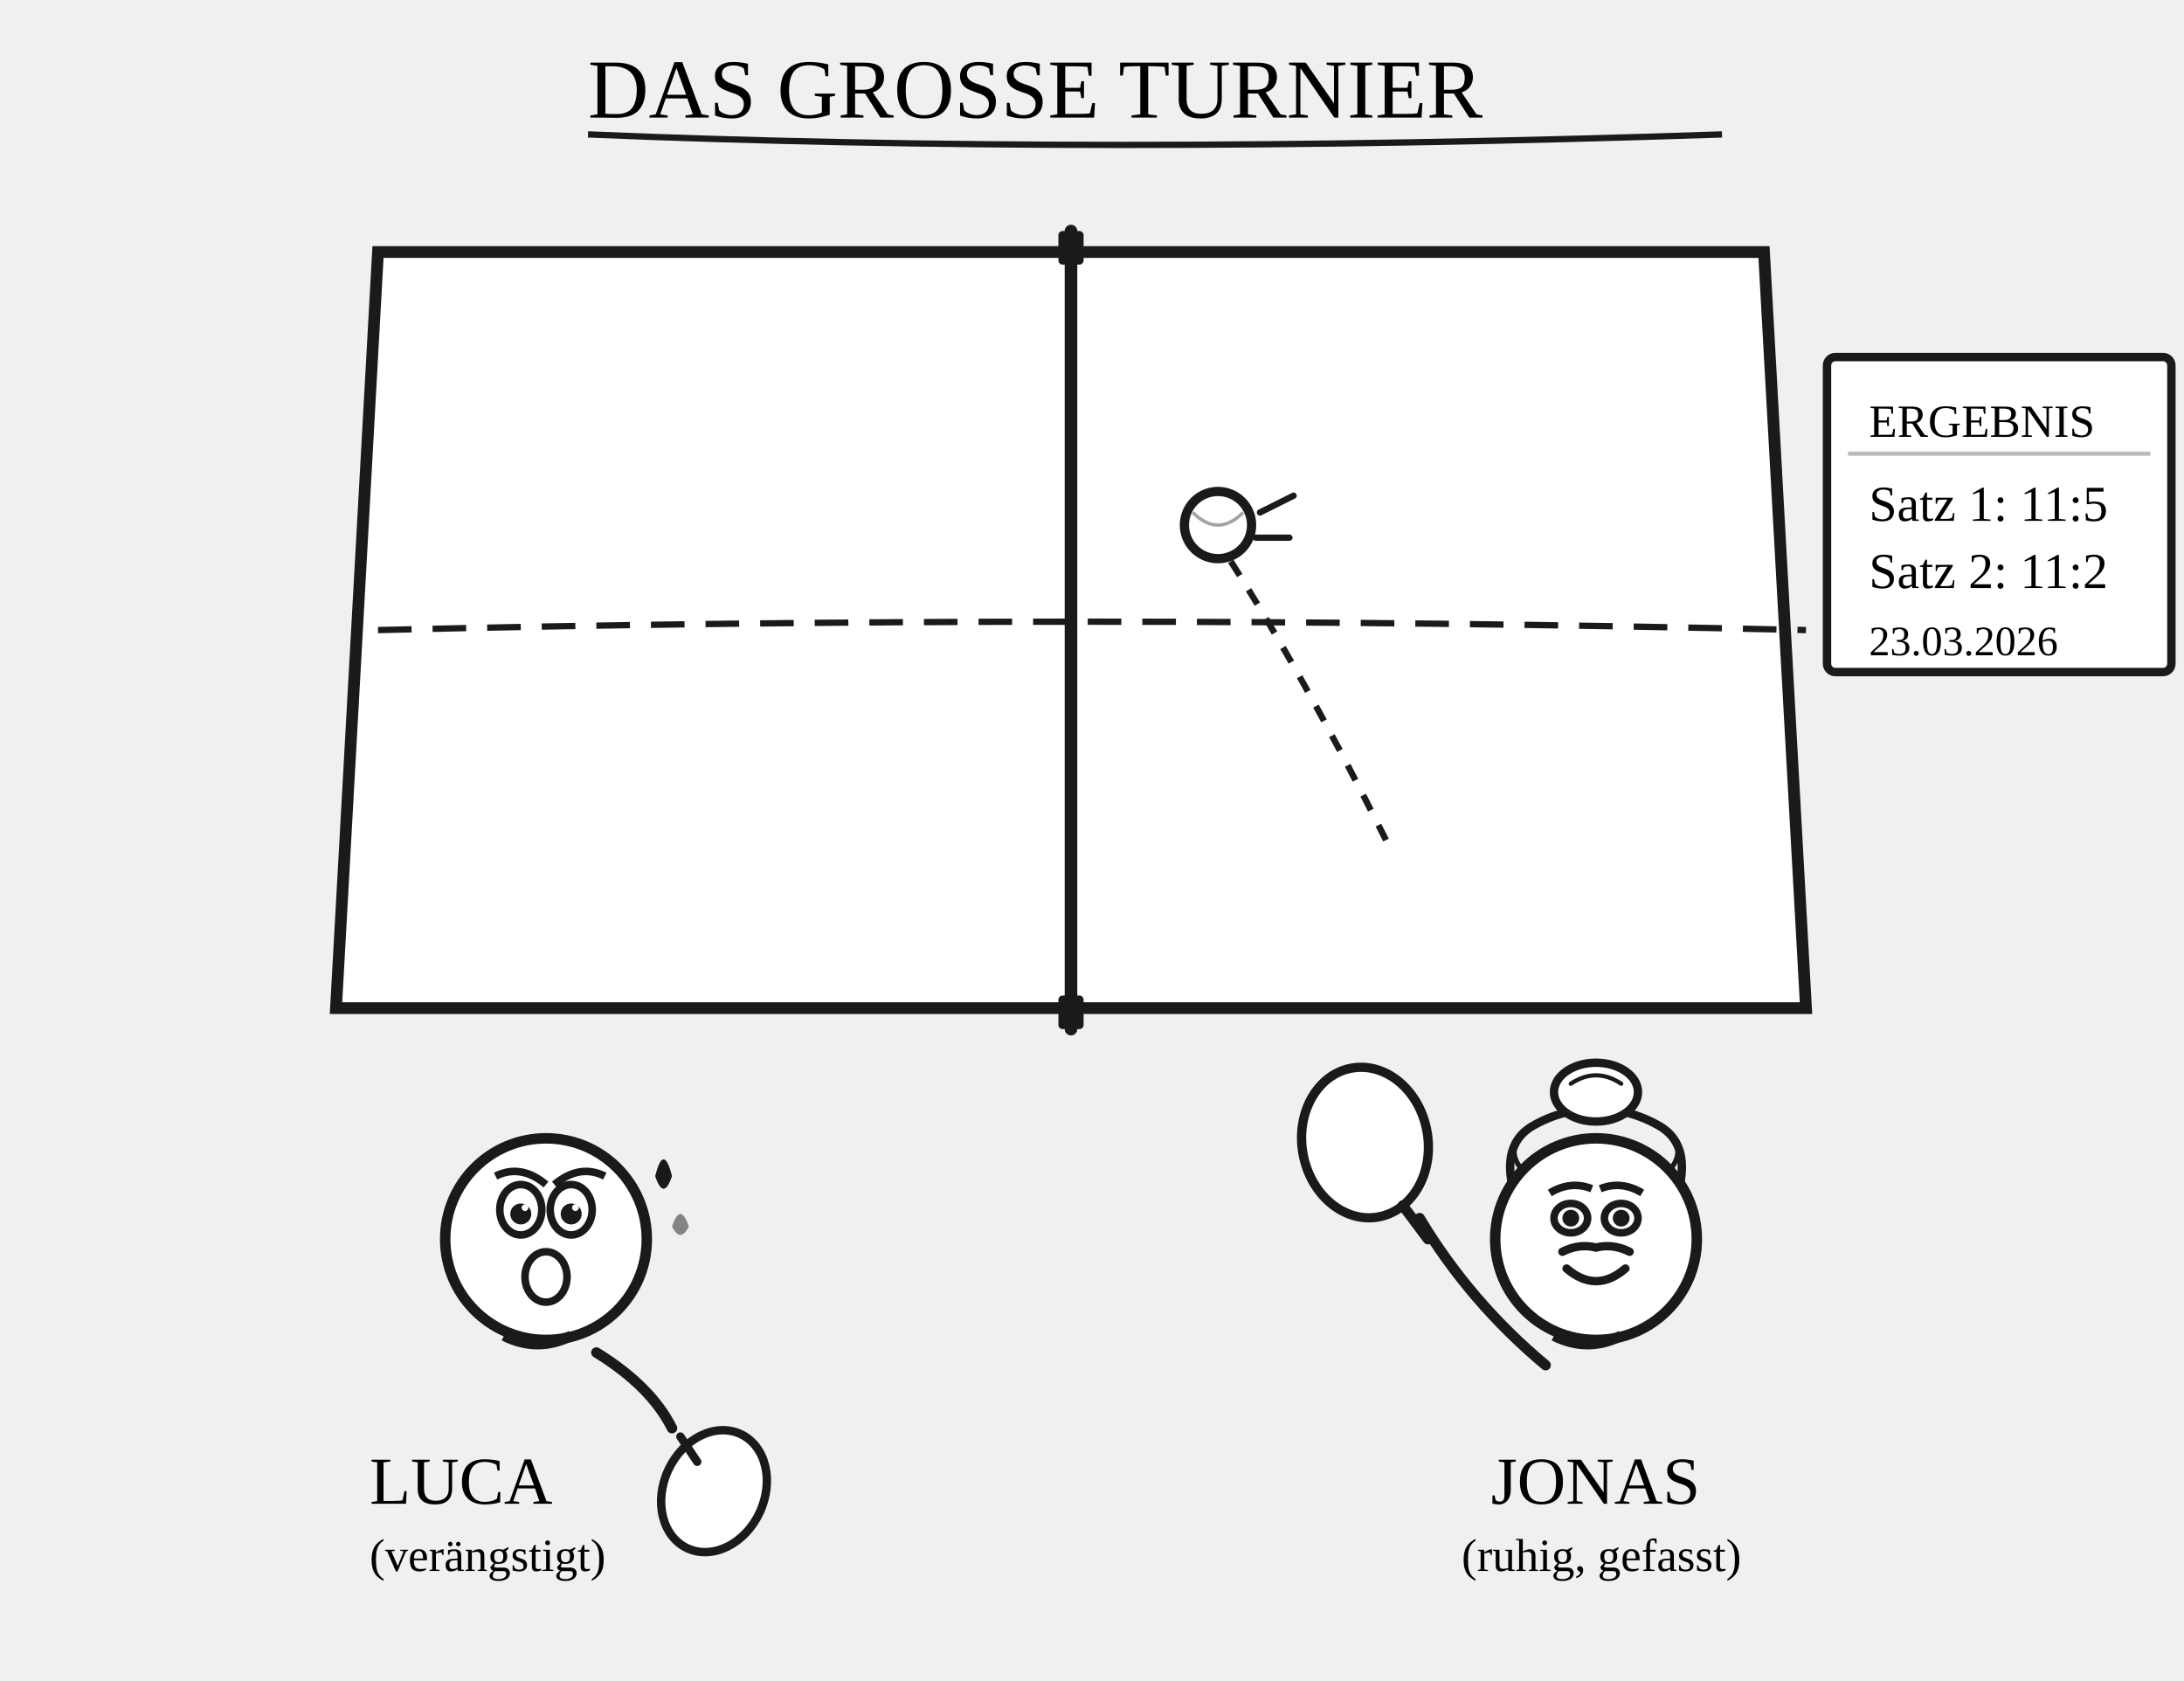
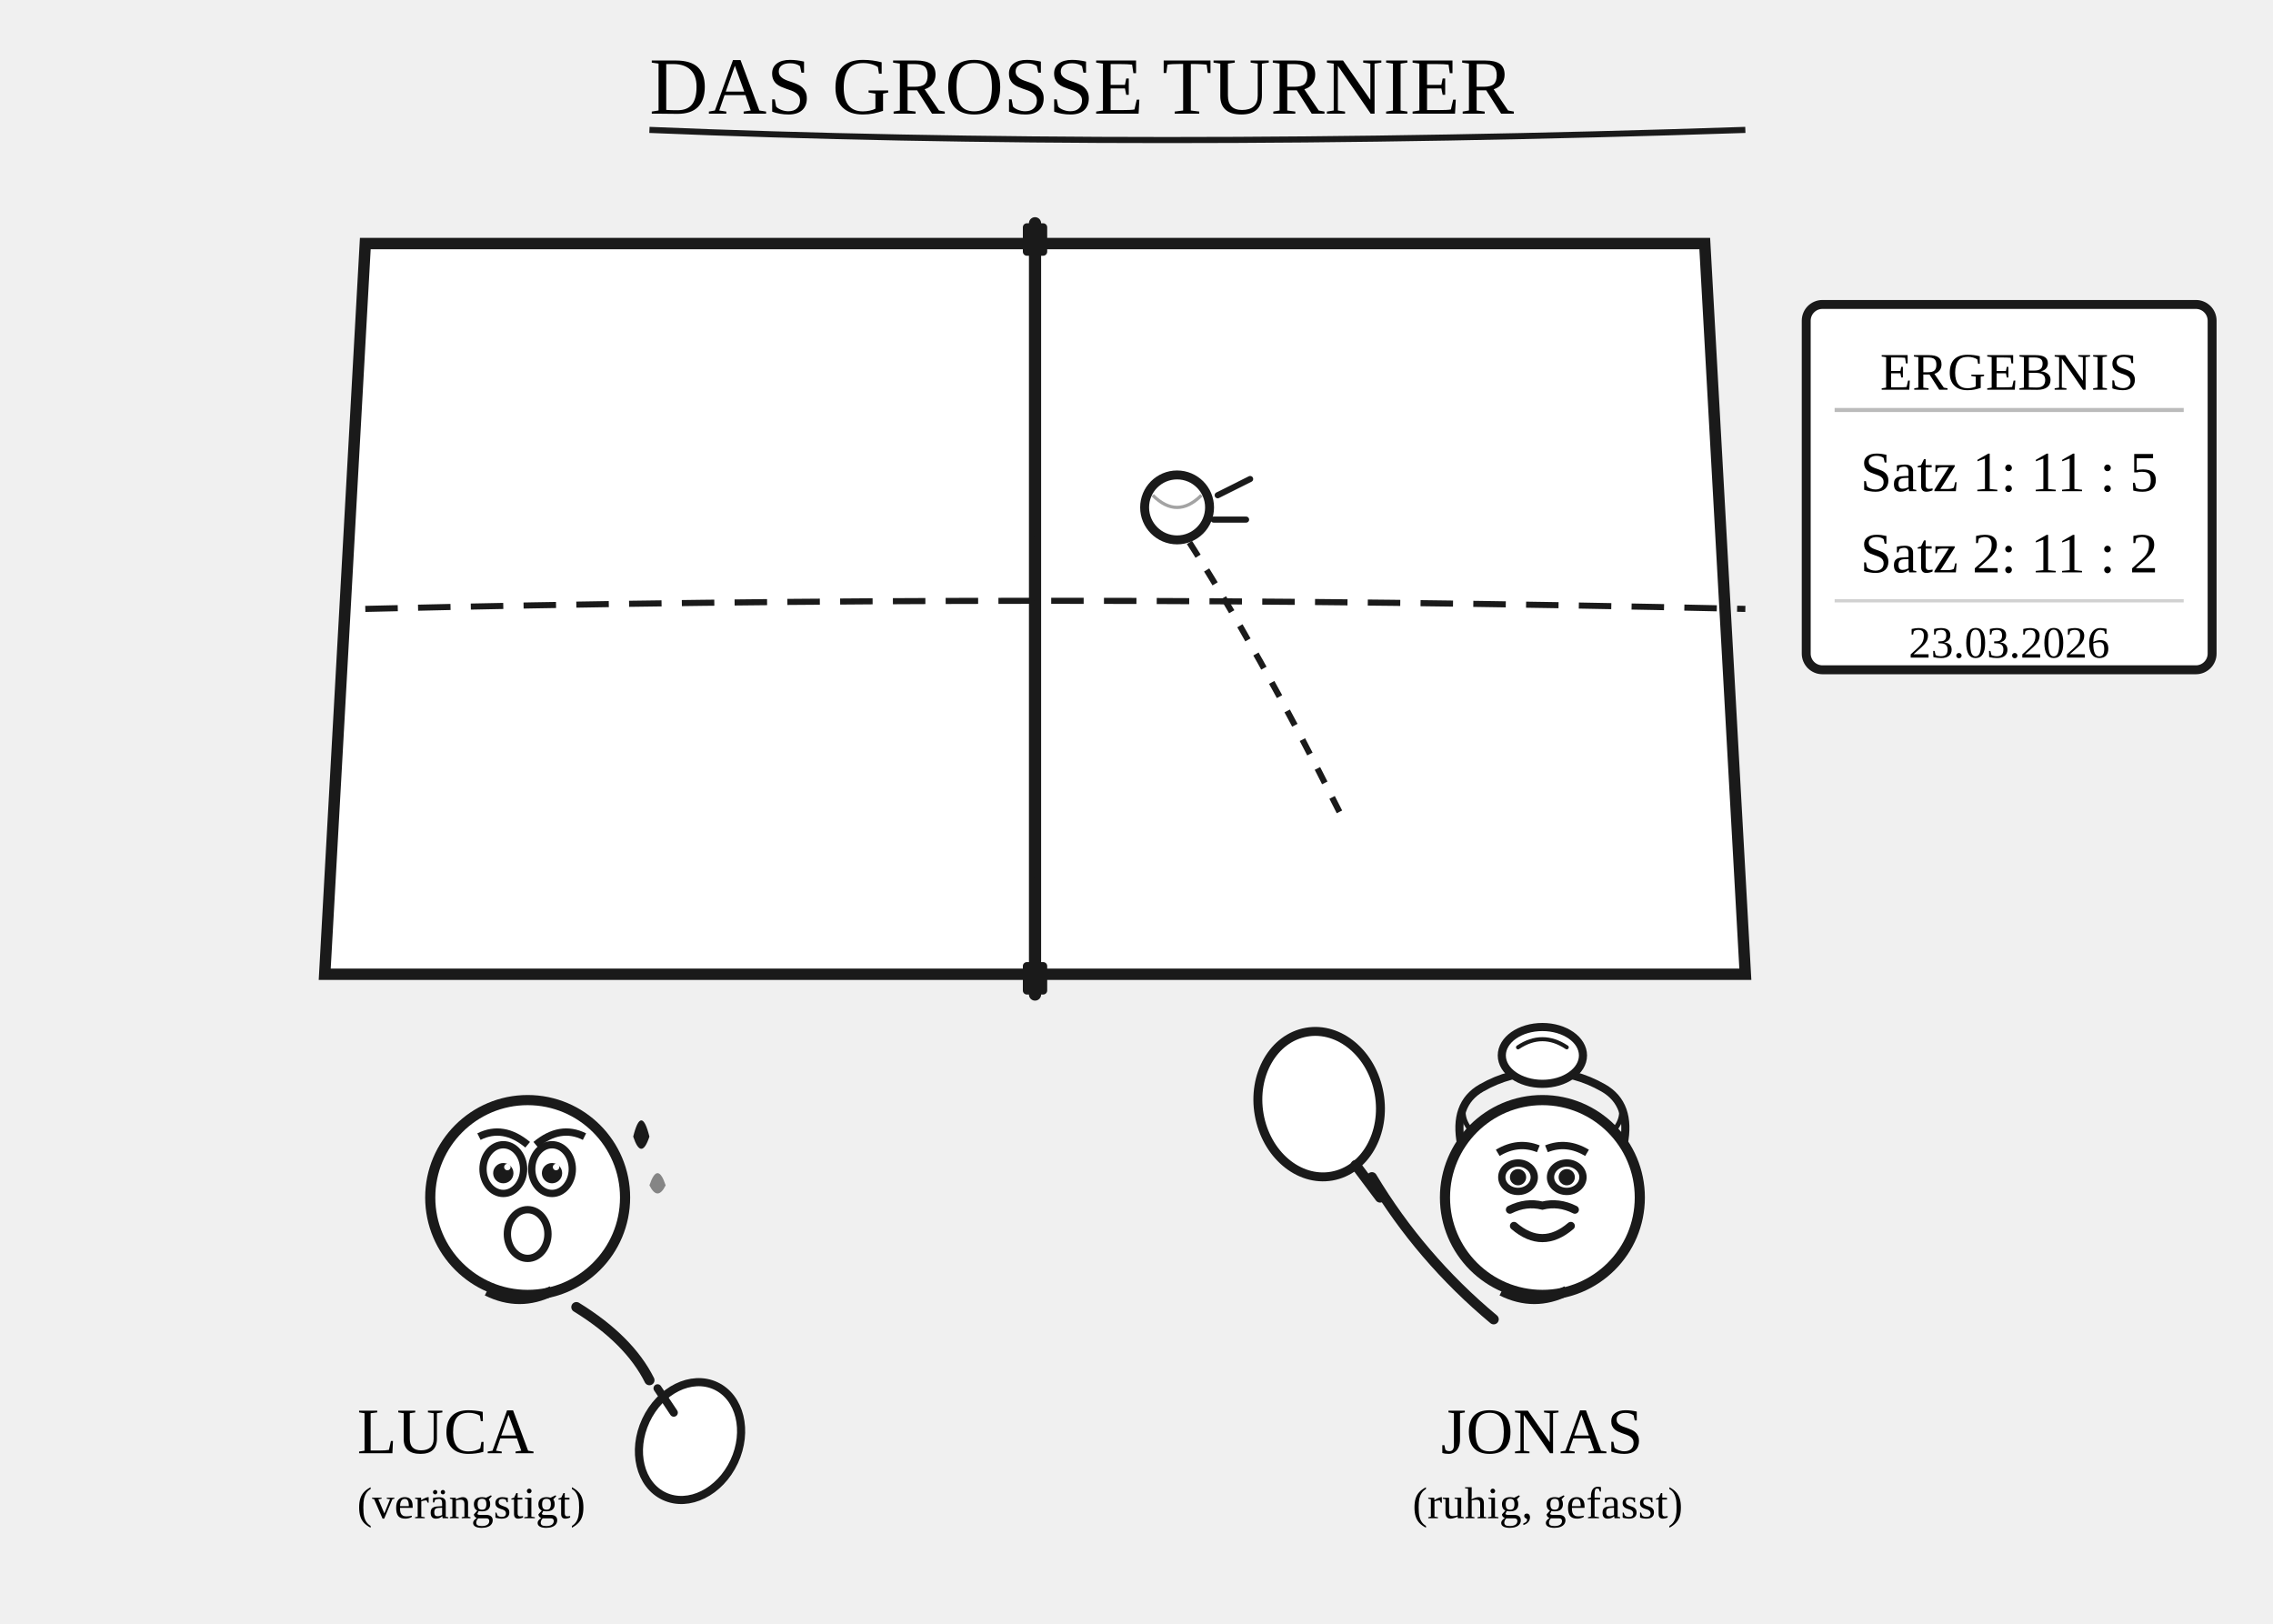
- <svg xmlns="http://www.w3.org/2000/svg" viewBox="0 0 520 400">
-   <text x="140" y="28" class="sketch-label" font-size="20">DAS GROSSE TURNIER</text>
-   <path d="M140,32 Q260,37 410,32" stroke="#1a1a1a" stroke-width="1.5" fill="none" />
+ <svg xmlns="http://www.w3.org/2000/svg" viewBox="0 0 560 400">
+   <text x="160" y="28" class="sketch-label" font-size="20">DAS GROSSE TURNIER</text>
+   <path d="M160,32 Q280,37 430,32" stroke="#1a1a1a" stroke-width="1.5" fill="none" />
  <path d="M90,60 L420,60 L430,240 L80,240 Z" fill="white" stroke="#1a1a1a" stroke-width="2.8" stroke-linecap="round" />
  <path d="M90,150 Q255,146 430,150" stroke="#1a1a1a" stroke-width="1.5" stroke-dasharray="8,5" fill="none" />
  <line x1="255" y1="55" x2="255" y2="245" stroke="#1a1a1a" stroke-width="3" stroke-linecap="round" />
  <rect x="252" y="55" width="6" height="8" fill="#1a1a1a" rx="1" />
  <rect x="252" y="237" width="6" height="8" fill="#1a1a1a" rx="1" />
  <line x1="255" y1="70" x2="255" y2="232" stroke="#1a1a1a" stroke-width="0.5" stroke-dasharray="2,4" opacity="0.3" />
  <g id="tournamentJonas">
    <circle cx="380" cy="295" r="24" fill="white" stroke="#1a1a1a" stroke-width="2.5" />
    <path d="M360,282 Q358,272 365,268 Q372,264 380,264 Q388,264 395,268 Q402,272 400,282" fill="none" stroke="#1a1a1a" stroke-width="2" stroke-linecap="round" />
    <path d="M362,278 Q359,274 362,270" fill="none" stroke="#1a1a1a" stroke-width="1.2" stroke-linecap="round" />
    <path d="M398,278 Q401,274 398,270" fill="none" stroke="#1a1a1a" stroke-width="1.2" stroke-linecap="round" />
    <ellipse cx="380" cy="260" rx="10" ry="7" fill="white" stroke="#1a1a1a" stroke-width="2" />
    <path d="M374,258 Q380,254 386,258" fill="none" stroke="#1a1a1a" stroke-width="1" stroke-linecap="round" />
    <ellipse cx="374" cy="290" rx="4" ry="3.5" fill="white" stroke="#1a1a1a" stroke-width="1.8" />
    <circle cx="374" cy="290" r="2" fill="#1a1a1a" />
    <ellipse cx="386" cy="290" rx="4" ry="3.5" fill="white" stroke="#1a1a1a" stroke-width="1.8" />
    <circle cx="386" cy="290" r="2" fill="#1a1a1a" />
    <path d="M369,284 Q374,281 379,283" fill="none" stroke="#1a1a1a" stroke-width="1.8" />
    <path d="M381,283 Q386,281 391,284" fill="none" stroke="#1a1a1a" stroke-width="1.8" />
    <path d="M372,298 Q376,296 380,297 Q384,296 388,298" fill="none" stroke="#1a1a1a" stroke-width="2" stroke-linecap="round" />
    <path d="M373,302 Q380,308 387,302" fill="none" stroke="#1a1a1a" stroke-width="2" stroke-linecap="round" />
    <path d="M370,318 Q378,322 386,318" fill="none" stroke="#1a1a1a" stroke-width="2.5" />
    <path d="M368,325 Q350,310 338,290" fill="none" stroke="#1a1a1a" stroke-width="2.5" stroke-linecap="round" />
    <ellipse cx="325" cy="272" rx="15" ry="18" fill="white" stroke="#1a1a1a" stroke-width="2.2" transform="rotate(-10, 325, 272)" />
    <line x1="334" y1="287" x2="340" y2="295" stroke="#1a1a1a" stroke-width="2.5" stroke-linecap="round" />
  </g>
  <g id="tournamentLuca">
    <circle cx="130" cy="295" r="24" fill="white" stroke="#1a1a1a" stroke-width="2.5" />
    <ellipse cx="124" cy="288" rx="5" ry="6" fill="white" stroke="#1a1a1a" stroke-width="1.8" />
    <circle cx="124" cy="289" r="2.5" fill="#1a1a1a" />
    <circle cx="125" cy="287.5" r="0.8" fill="white" />
    <ellipse cx="136" cy="288" rx="5" ry="6" fill="white" stroke="#1a1a1a" stroke-width="1.8" />
    <circle cx="136" cy="289" r="2.5" fill="#1a1a1a" />
    <circle cx="137" cy="287.5" r="0.8" fill="white" />
    <path d="M118,280 Q124,277 130,282" fill="none" stroke="#1a1a1a" stroke-width="1.8" />
    <path d="M132,282 Q138,277 144,280" fill="none" stroke="#1a1a1a" stroke-width="1.8" />
    <ellipse cx="130" cy="304" rx="5" ry="6" fill="white" stroke="#1a1a1a" stroke-width="1.8" />
    <path d="M156,280 Q158,272 160,280 Q158,286 156,280" fill="#1a1a1a" />
    <path d="M160,292 Q162,286 164,292 Q162,296 160,292" fill="#1a1a1a" opacity="0.5" />
    <path d="M120,318 Q128,322 136,318" fill="none" stroke="#1a1a1a" stroke-width="2.5" />
    <path d="M142,322 Q155,330 160,340" fill="none" stroke="#1a1a1a" stroke-width="2.5" stroke-linecap="round" />
    <ellipse cx="170" cy="355" rx="12" ry="15" fill="white" stroke="#1a1a1a" stroke-width="2" transform="rotate(25, 170, 355)" />
    <line x1="162" y1="342" x2="166" y2="348" stroke="#1a1a1a" stroke-width="2" stroke-linecap="round" />
  </g>
  <circle cx="290" cy="125" r="8" fill="white" stroke="#1a1a1a" stroke-width="2.2" />
  <path d="M284,122 Q290,128 296,122" fill="none" stroke="#1a1a1a" stroke-width="0.8" opacity="0.4" />
  <path d="M330,200 Q310,160 292,132" stroke="#1a1a1a" stroke-width="1.5" stroke-dasharray="4,4" fill="none" />
  <line x1="300" y1="122" x2="308" y2="118" stroke="#1a1a1a" stroke-width="1.5" stroke-linecap="round" />
  <line x1="299" y1="128" x2="307" y2="128" stroke="#1a1a1a" stroke-width="1.5" stroke-linecap="round" />
  <text x="355" y="358" class="sketch-label" font-size="16">JONAS</text>
  <text x="348" y="374" class="sketch-label-small" font-size="11">(ruhig, gefasst)</text>
  <text x="88" y="358" class="sketch-label" font-size="16">LUCA</text>
  <text x="88" y="374" class="sketch-label-small" font-size="11">(verängstigt)</text>
-   <rect x="435" y="85" width="82" height="75" rx="2" fill="white" stroke="#1a1a1a" stroke-width="2" />
-   <text x="445" y="104" class="sketch-label" font-size="11">ERGEBNIS</text>
-   <line x1="440" y1="108" x2="512" y2="108" stroke="#1a1a1a" stroke-width="1" opacity="0.3" />
-   <text x="445" y="124" class="sketch-label" font-size="12">Satz 1: 11:5</text>
-   <text x="445" y="140" class="sketch-label" font-size="12">Satz 2: 11:2</text>
-   <text x="445" y="156" class="sketch-label-small" font-size="10">23.03.2026</text>
+   <rect x="445" y="75" width="100" height="90" rx="4" fill="white" stroke="#1a1a1a" stroke-width="2.2" />
+   <text x="495" y="96" class="sketch-label" font-size="13" text-anchor="middle">ERGEBNIS</text>
+   <line x1="452" y1="101" x2="538" y2="101" stroke="#1a1a1a" stroke-width="1" opacity="0.3" />
+   <text x="495" y="121" class="sketch-label" font-size="14" text-anchor="middle">Satz 1: 11 : 5</text>
+   <text x="495" y="141" class="sketch-label" font-size="14" text-anchor="middle">Satz 2: 11 : 2</text>
+   <line x1="452" y1="148" x2="538" y2="148" stroke="#1a1a1a" stroke-width="0.8" opacity="0.2" />
+   <text x="495" y="162" class="sketch-label-small" font-size="11" text-anchor="middle">23.03.2026</text>
</svg>
